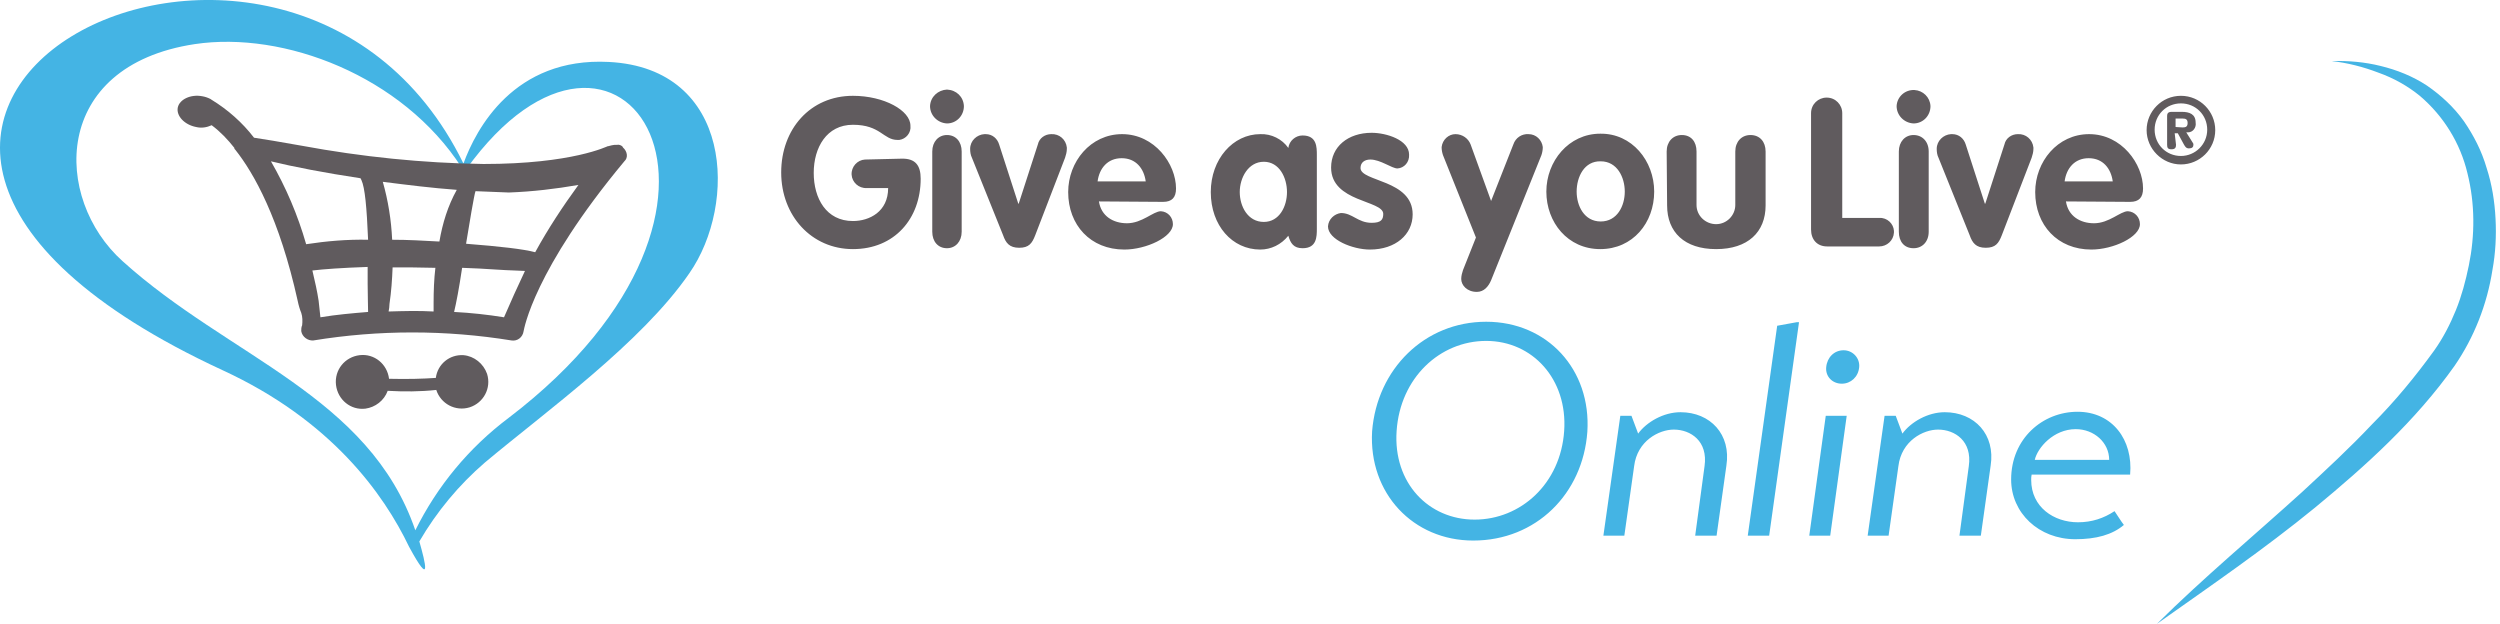
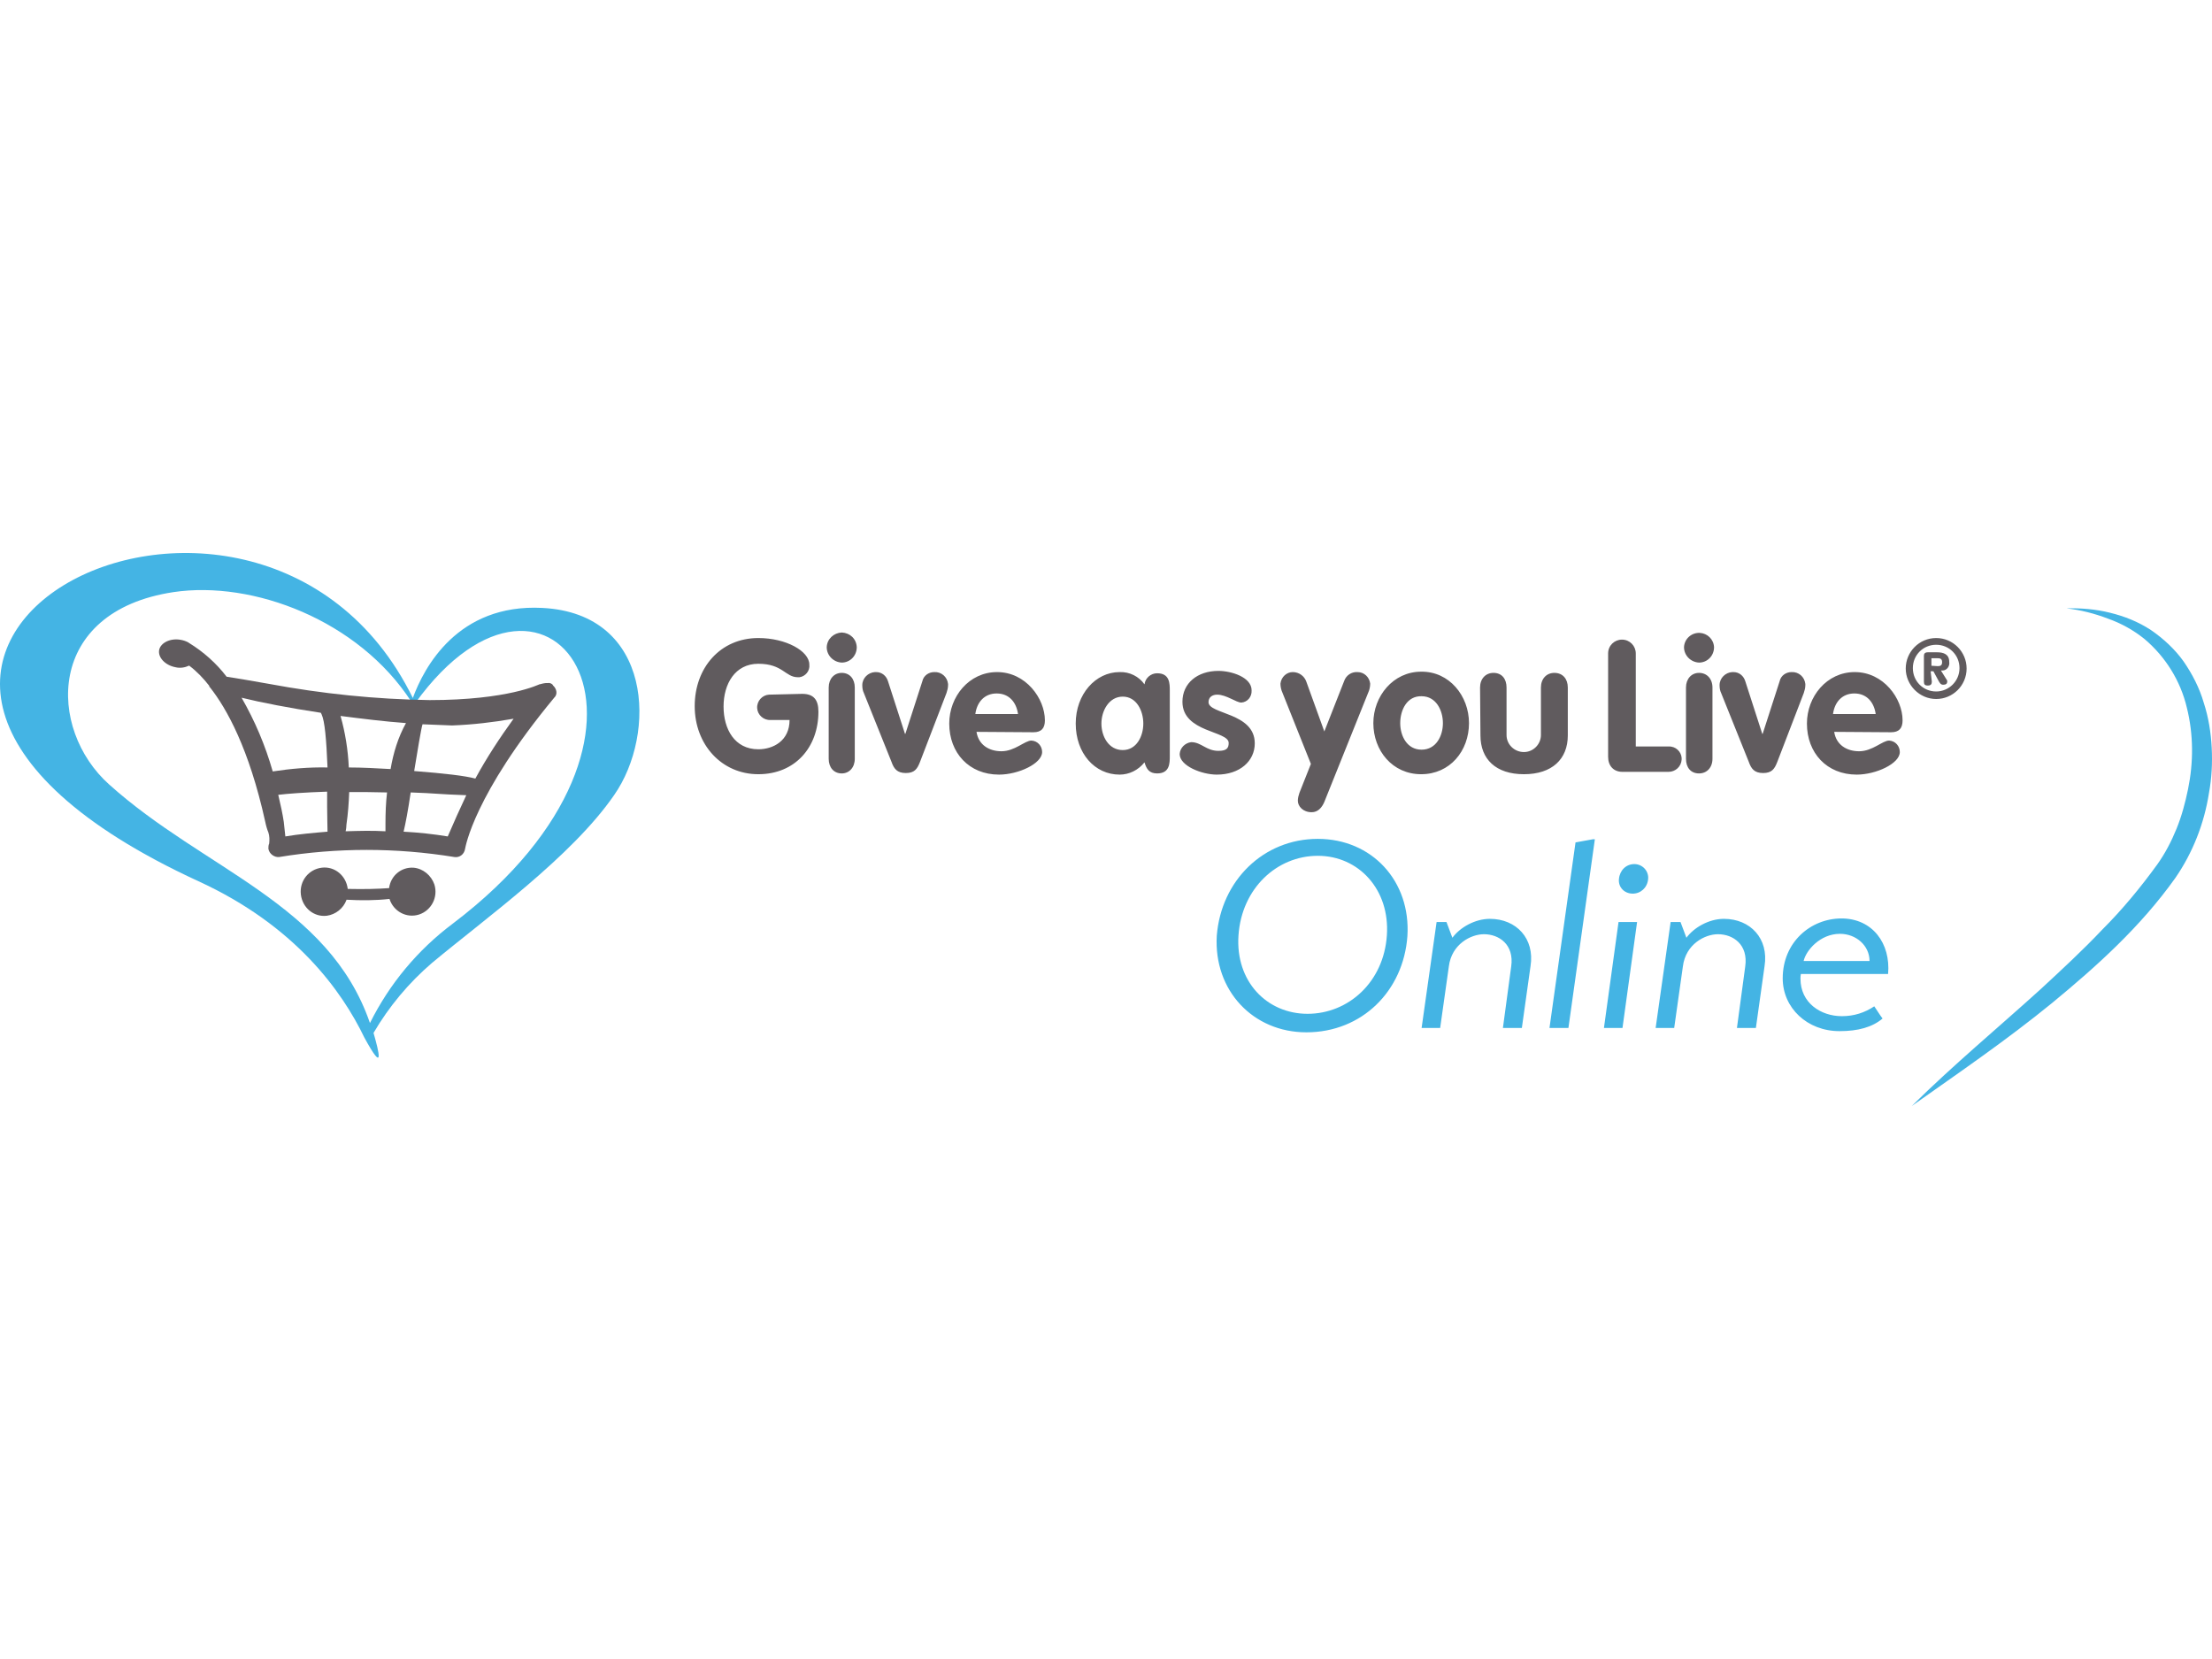
- <svg xmlns="http://www.w3.org/2000/svg" width="561px" height="140px" viewBox="0 0 561 140" version="1.1">
-   <g id="Page-1" stroke="none" stroke-width="1" fill="none" fill-rule="evenodd">
-     <g id="640" transform="translate(-21, -128)">
-       <g id="online" transform="translate(21, 128)">
-         <path d="M202.5,35.6 C205.4,35.6 206.6,37.1 206.6,40.1 C206.6,49.1 200.7,55.9 191.4,55.9 C182.1,55.9 175.3,48.4 175.3,38.7 C175.3,29 181.8,21.5 191.4,21.5 C198.4,21.5 204.3,24.8 204.3,28.2 C204.5,29.8 203.3,31.2 201.8,31.4 L201.4,31.4 C198.2,31.4 197.6,28 191.4,28 C185.5,28 182.6,33.1 182.6,38.8 C182.6,44.5 185.4,49.6 191.4,49.6 C195.1,49.6 199.3,47.5 199.3,42.2 L194.5,42.2 C192.7,42.3 191.2,40.9 191.1,39.2 C191,37.4 192.4,35.9 194.1,35.8 L202.5,35.6 Z M216.3,23.8 C216.3,26 214.6,27.7 212.5,27.7 C210.4,27.6 208.7,25.9 208.7,23.8 C208.8,21.7 210.5,20.2 212.5,20.1 C214.6,20.2 216.2,21.7 216.3,23.8 Z M209.2,34 C209.2,31.8 210.6,30.3 212.5,30.3 C214.5,30.3 215.8,31.8 215.8,34 L215.8,52 C215.8,54.2 214.4,55.7 212.5,55.7 C210.5,55.7 209.2,54.2 209.2,52 L209.2,34 Z M218.1,35.4 C217.8,34.8 217.7,34.1 217.7,33.4 C217.7,31.6 219.2,30.2 220.9,30.1 L221.2,30.1 C222.7,30.1 223.8,31.1 224.2,32.4 L228.5,45.7 L228.6,45.7 L232.9,32.4 C233.2,31 234.5,30.1 235.9,30.1 C237.7,30 239.2,31.3 239.4,33.1 L239.4,33.4 C239.4,34.1 239.2,34.8 239,35.4 L232.3,52.8 C231.6,54.6 230.9,55.6 228.7,55.6 C226.5,55.6 225.7,54.5 225.1,52.8 L218.1,35.4 L218.1,35.4 Z M246.6,45.2 C247.1,48.5 249.8,50.1 252.9,50.1 C256.3,50.1 258.8,47.4 260.5,47.4 C262.1,47.5 263.2,48.8 263.2,50.3 C263.2,53.2 257.2,56 252.3,56 C244.7,56 239.7,50.5 239.7,43.1 C239.7,36.3 244.7,30.1 251.8,30.1 C259.1,30.1 263.9,36.8 263.9,42.3 C263.9,44.3 263,45.3 261,45.3 L246.6,45.2 L246.6,45.2 Z M257.1,40.7 C256.7,37.8 254.9,35.5 251.7,35.5 C248.6,35.5 246.7,37.7 246.3,40.7 L257.1,40.7 Z M295.5,51.3 C295.5,53.1 295.5,55.7 292.3,55.7 C290.3,55.7 289.6,54.6 289.1,52.9 C287.5,54.9 285.2,56 282.8,56 C276.5,56 271.7,50.6 271.7,43.1 C271.7,35.7 276.7,30.1 282.8,30.1 C285.3,30 287.7,31.2 289.1,33.2 C289.3,31.6 290.7,30.4 292.3,30.4 C295.5,30.4 295.5,33 295.5,34.8 L295.5,51.3 L295.5,51.3 Z M283.6,49.8 C287.1,49.8 288.8,46.3 288.8,43.1 C288.8,39.9 287.1,36.3 283.6,36.3 C280.1,36.3 278.2,39.9 278.2,43.1 C278.2,46.3 280,49.8 283.6,49.8 Z M313.6,37.8 C312.3,37.8 309.8,35.8 307.5,35.8 C306.3,35.8 305.3,36.4 305.3,37.7 C305.3,40.8 317,40.3 317,48.1 C317,52.6 313.2,56 307.4,56 C303.6,56 298,53.8 298,50.8 C298.1,49.2 299.4,48 300.9,47.8 C303.5,47.8 304.7,50 307.8,50 C309.9,50 310.4,49.3 310.4,48 C310.4,44.9 298.7,45.4 298.7,37.6 C298.7,32.9 302.5,29.8 307.8,29.8 C311.1,29.8 316.2,31.4 316.2,34.7 C316.3,36.4 315.1,37.7 313.6,37.8 L313.6,37.8 Z M323.8,34.8 C323.6,34.2 323.5,33.6 323.5,33 C323.7,31.3 325.1,30.1 326.6,30.1 C328.2,30.1 329.5,31.1 330,32.4 L334.6,45.1 L339.6,32.4 C340.1,30.9 341.5,30 343,30.1 C344.7,30.1 346,31.4 346.2,33 C346.2,33.6 346.1,34.2 345.9,34.8 L334.6,62.9 C334,64.3 333,65.5 331.4,65.5 C329.2,65.5 327.9,64 327.9,62.6 C327.9,61.9 328.1,61.2 328.3,60.6 L331.2,53.3 L323.8,34.8 L323.8,34.8 Z M371.2,43 C371.2,50 366.4,55.9 359.1,55.9 C351.8,55.9 347,49.9 347,43 C347,36.2 352,30 359.1,30 C366.2,29.9 371.2,36.1 371.2,43 L371.2,43 Z M353.8,43 C353.8,46.2 355.5,49.7 359.2,49.7 C362.9,49.7 364.6,46.2 364.6,43 C364.6,39.8 362.9,36.2 359.2,36.2 C355.5,36.1 353.8,39.7 353.8,43 Z M374,34 C374,31.8 375.4,30.3 377.4,30.3 C379.5,30.3 380.7,31.8 380.7,34 L380.7,46 C380.7,48.4 382.7,50.3 385.1,50.3 C387.5,50.3 389.4,48.3 389.4,46 L389.4,34 C389.4,31.8 390.8,30.3 392.8,30.3 C394.9,30.3 396.2,31.8 396.2,34 L396.2,46.1 C396.2,52.1 392.2,55.9 385.1,55.9 C378,55.9 374.1,52.1 374.1,46.1 L374,34 Z M406.4,25.4 C406.4,23.4 408,21.9 409.9,21.9 C411.9,21.9 413.4,23.5 413.4,25.4 L413.4,48.9 L421.7,48.9 C423.5,48.8 424.9,50.2 425,51.8 L425,52.2 C424.9,54 423.4,55.3 421.7,55.3 L410,55.3 C407.8,55.3 406.4,53.8 406.4,51.5 L406.4,25.4 Z M433.2,23.8 C433.2,26 431.5,27.7 429.4,27.7 C427.3,27.6 425.6,25.9 425.6,23.8 C425.7,21.7 427.5,20.1 429.6,20.2 C431.5,20.3 433.1,21.8 433.2,23.8 Z M426.1,34 C426.1,31.8 427.5,30.3 429.4,30.3 C431.4,30.3 432.8,31.8 432.8,34 L432.8,52 C432.8,54.2 431.4,55.7 429.4,55.7 C427.3,55.7 426.1,54.2 426.1,52 L426.1,34 Z M435,35.4 C434.7,34.8 434.6,34.1 434.6,33.4 C434.6,31.6 436.1,30.2 437.8,30.1 L438.1,30.1 C439.6,30.1 440.7,31.1 441.1,32.4 L445.4,45.7 L445.5,45.7 L449.8,32.4 C450.1,31 451.4,30.1 452.8,30.1 C454.6,30 456.1,31.3 456.3,33.1 L456.3,33.4 C456.3,34.1 456.1,34.8 455.9,35.4 L449.2,52.8 C448.5,54.6 447.8,55.6 445.6,55.6 C443.4,55.6 442.6,54.5 442,52.8 L435,35.4 L435,35.4 Z M463.6,45.2 C464.1,48.5 466.8,50.1 469.9,50.1 C473.3,50.1 475.8,47.4 477.5,47.4 C479.1,47.5 480.2,48.8 480.2,50.3 C480.2,53.2 474.2,56 469.3,56 C461.7,56 456.7,50.5 456.7,43.1 C456.7,36.3 461.7,30.1 468.8,30.1 C476.1,30.1 480.9,36.8 480.9,42.3 C480.9,44.3 480,45.3 478,45.3 L463.6,45.2 L463.6,45.2 Z M474.1,40.7 C473.7,37.8 471.9,35.5 468.7,35.5 C465.6,35.5 463.7,37.7 463.3,40.7 L474.1,40.7 L474.1,40.7 Z M489.4,21.5 C493.7,21.5 497.1,25 497.1,29.2 C497.1,33.5 493.6,36.9 489.4,36.9 C485.2,36.9 481.7,33.4 481.7,29.2 C481.7,25 485.1,21.5 489.4,21.5 L489.4,21.5 Z M489.4,35 C492.6,35 495.3,32.4 495.3,29.1 C495.3,25.8 492.7,23.2 489.4,23.2 C486.1,23.2 483.5,25.8 483.5,29.1 C483.5,32.4 486.1,35 489.4,35 Z M488.3,32.5 C488.3,33.1 488.1,33.5 487.3,33.5 C486.5,33.5 486.3,33.2 486.3,32.5 L486.3,26 C486.3,25.5 486.5,25.1 487.3,25.1 L489.6,25.1 C491.3,25.1 492.7,25.6 492.7,27.5 C492.9,28.6 492.1,29.7 491,29.7 L490.6,29.7 L492.1,32.1 C492.2,32.2 492.2,32.4 492.2,32.5 C492.2,33 491.9,33.3 491.2,33.3 C490.5,33.3 490.3,32.8 490,32.3 L488.7,29.9 L488,29.9 L488.3,32.5 L488.3,32.5 Z M489.8,28.6 C490.5,28.6 490.9,28.4 490.9,27.6 C490.9,26.8 490.5,26.6 489.8,26.6 L488.2,26.6 L488.2,28.5 L489.8,28.6 Z" id="Shape" fill="#605B5E" fill-rule="nonzero" />
-         <path d="M104,79.7 C100.9,79.5 98.2,81.7 97.8,84.8 C95,85 91.5,85.1 87.3,85 C86.9,81.7 84,79.3 80.7,79.7 C77.4,80.1 75,83 75.4,86.4 C75.8,89.7 78.7,92.1 82,91.7 C84.2,91.4 86.2,89.9 87,87.7 C90.6,87.9 94.3,87.9 97.9,87.5 C98.9,90.6 102.2,92.4 105.4,91.4 C108.5,90.4 110.3,87.1 109.3,83.9 C108.5,81.6 106.4,79.9 104,79.7" id="Path" fill="#605B5E" fill-rule="nonzero" />
-         <path d="M136.6,13.9 C115.3,12.8 106.8,29 104,36.7 C64.3,-44.5 -72.8,26.3 50,83.1 C74.3,94.3 86.1,110.8 91.8,122.7 C96.9,132.1 95.5,126.4 94.1,121.5 C98,114.8 103,108.8 108.8,103.8 C122.4,92.4 144,76.9 154.7,61.3 C165.5,45.8 164.5,15.3 136.6,13.9 M114.1,93.8 C105.2,100.5 98.1,109.1 93.2,119 C82.8,88.7 51.4,80.2 27.5,58.6 C11.9,44.6 11.4,14.8 43.7,9.9 C63.7,6.9 90.3,17 103.6,37.6 C103.6,37.6 104.1,38.6 104.6,38 C139,-9.8 177,45.9 114.1,93.8" id="Shape" fill="#44B4E4" />
-         <path d="M139.8,33.1 C139.8,33.1 139.7,33.1 139.8,33.1 L139.7,32.9 C139.4,32.6 138.9,32.4 138.5,32.5 L138.4,32.5 C138,32.5 137.7,32.5 137.3,32.6 L136.5,32.8 L136.4,32.8 C136.3,32.8 128.5,36.8 108.5,36.8 C94.8,36.6 81.2,35.2 67.7,32.7 C62.6,31.8 59.1,31.2 57,30.9 C54.4,27.5 51.1,24.6 47.5,22.4 L47.2,22.2 C46.6,21.9 46,21.7 45.4,21.6 C42.8,21.1 40.3,22.3 39.9,24.1 C39.5,26 41.4,28 44,28.5 C45.2,28.8 46.4,28.6 47.5,28.1 C49.5,29.6 51.1,31.3 52.6,33.2 L52.6,33.4 L52.7,33.5 L52.8,33.6 C57,38.9 62.7,49 66.8,67.5 C67,68.5 67.3,69.5 67.6,70.2 C67.9,71.1 67.9,72.1 67.8,73 C67.6,73.4 67.6,73.9 67.6,74.3 C67.8,75.6 69.1,76.5 70.3,76.4 C85,74 100,74 114.8,76.4 C116.1,76.6 117.3,75.7 117.5,74.3 C117.6,73.9 119.7,60.7 140.1,36.2 C141,35.4 140.8,34 139.8,33.1 M114.2,43.2 C119.5,43 124.6,42.4 129.8,41.5 C126.3,46.3 123,51.3 120.1,56.6 C117.5,55.9 112.3,55.3 104.6,54.7 L104.6,54.6 C105.3,50.3 106.4,43.7 106.7,42.9 C109.3,43 111.8,43.1 114.2,43.2 M71.5,67.5 C71.2,65.5 70.7,63.2 70.1,60.7 C72.6,60.4 76.7,60.1 82.5,59.9 L82.5,63.7 C82.5,66.4 82.6,68.4 82.6,70 C79,70.3 75.5,70.6 71.9,71.2 C71.9,71.1 71.5,67.5 71.5,67.5 L71.5,67.5 Z M102.5,42.6 C100.5,46.2 99.3,50.1 98.6,54.2 C95,54 91.5,53.8 88,53.8 C87.8,49.4 87.1,45 85.9,40.8 C91.4,41.5 97,42.2 102.5,42.6 M80.9,40 L81.1,40.4 C81.9,42.1 82.3,46.6 82.6,53.8 C77.9,53.7 73.3,54.1 68.7,54.8 C66.8,48.2 64.2,42.1 60.8,36.2 C65.7,37.4 72.9,38.8 80.9,40 M87.2,69.9 C87.3,69.4 87.4,68.8 87.4,68.2 C87.8,65.5 88,62.7 88.1,60 C91,60 94.3,60 97.7,60.1 C97.4,62.6 97.3,65.3 97.3,68 L97.3,69.9 C93.9,69.7 90.6,69.8 87.2,69.9 M113.1,71.2 C109.4,70.6 105.7,70.2 101.9,70 C102.4,67.9 103,64.8 103.7,60.1 C106.2,60.2 108.9,60.3 111.5,60.5 C114.4,60.7 116.4,60.7 117.8,60.8 C116.2,64.2 114.6,67.7 113.1,71.2" id="Shape" fill="#605B5E" fill-rule="nonzero" />
-         <path d="M333.5,72.2 C347.2,72.2 357.1,82.9 356.2,96.9 C355.2,110.8 344.7,121.3 330.6,121.3 C317.1,121.3 307.1,110.7 307.9,96.8 C309,82.8 319.7,72.2 333.5,72.2 L333.5,72.2 Z M330.9,116.6 C341.2,116.6 350.2,108.6 351,96.7 C351.8,85.1 343.9,76.5 333.5,76.5 C323.1,76.5 314.2,84.8 313.4,96.7 C312.6,108.4 320.6,116.6 330.9,116.6 Z M367.6,97.3 C369.5,94.7 373.3,92.5 377.1,92.5 C383.8,92.5 388.5,97.5 387.4,104.5 L385.2,120.2 L380.4,120.2 L382.5,104.6 C383.3,99 379.4,96.4 375.6,96.4 C372.3,96.4 367.4,98.9 366.7,104.6 L364.5,120.2 L359.8,120.2 L363.6,93.3 L366.1,93.3 L367.6,97.3 L367.6,97.3 Z M397,120.2 L392.2,120.2 L398.8,73.1 L403.2,72.3 L403.7,72.3 L397,120.2 Z M409.7,93.3 L414.4,93.3 L410.7,120.2 L406,120.2 L409.7,93.3 L409.7,93.3 Z M413.7,78.6 C415.8,78.6 417.4,80.4 417.2,82.4 C417,84.6 415.3,86.1 413.3,86.1 C411.2,86.1 409.6,84.5 409.8,82.4 C410,80.2 411.6,78.6 413.7,78.6 Z M426.9,97.3 C428.8,94.7 432.6,92.5 436.4,92.5 C443.1,92.5 447.8,97.5 446.7,104.5 L444.5,120.2 L439.7,120.2 L441.8,104.6 C442.6,99 438.7,96.4 434.9,96.4 C431.6,96.4 426.7,98.9 426,104.6 L423.8,120.2 L419.1,120.2 L422.9,93.3 L425.4,93.3 L426.9,97.3 L426.9,97.3 Z M455.9,106.5 C455.8,106.9 455.8,107.3 455.8,107.7 C455.8,113.8 460.9,117.2 466.3,117.2 C469.4,117.2 472.1,116.3 474.5,114.7 C475.2,115.7 475.9,116.9 476.6,117.8 C474,120 470.4,121 465.7,121 C457.5,121 451.3,115.1 451.3,107.6 C451.3,98.4 458.4,92.4 466.2,92.4 C474,92.4 478.7,98.7 478,106.5 L455.9,106.5 L455.9,106.5 Z M473.3,103.2 C473.3,99.3 469.9,96.3 465.8,96.3 C460.8,96.3 457.2,100.5 456.6,103.2 L473.3,103.2 Z M484,140 C494.5,129.6 505.8,120.2 516.6,110.4 C522,105.4 527.3,100.5 532.3,95.2 C537.4,90.1 542,84.5 546.2,78.7 C548.2,75.9 549.8,72.8 551.1,69.6 C552.4,66.4 553.3,63 554,59.6 C555.4,52.8 555.4,45.7 553.7,38.9 C552.1,32.1 548.3,26 543,21.5 C540.3,19.3 537.1,17.5 533.7,16.3 C530.3,15 526.8,14.1 523.2,13.7 C526.9,13.6 530.6,13.9 534.2,14.8 C537.9,15.7 541.4,17.1 544.6,19.2 C547.8,21.4 550.7,24.1 552.9,27.2 C555.1,30.4 556.9,33.9 558,37.7 C559.2,41.4 559.8,45.2 560,49.1 C560.2,52.9 560,56.8 559.3,60.6 C558.1,68.3 555.2,75.7 550.8,82.1 C542,94.5 530.9,104.5 519.5,113.9 C508,123.3 496,131.5 484,140 Z" id="Shape" fill="#44B4E4" fill-rule="nonzero" />
-       </g>
+ <svg xmlns="http://www.w3.org/2000/svg" width="640px" height="480px" viewBox="0 0 640 480" version="1.1">
+   <g id="640" stroke="none" stroke-width="1" fill="none" fill-rule="evenodd">
+     <g id="give-as-you-live-logo" transform="translate(0, 160)" fill-rule="nonzero">
+       <path d="M232.105,40.753 C235.421,40.753 236.794,42.471 236.794,45.907 C236.794,56.216 230.047,64.004 219.411,64.004 C208.776,64.004 201,55.414 201,44.304 C201,33.194 208.433,24.604 219.411,24.604 C227.416,24.604 234.163,28.383 234.163,32.278 C234.392,34.11 233.02,35.714 231.305,35.943 L230.847,35.943 C227.188,35.943 226.502,32.048 219.411,32.048 C212.664,32.048 209.348,37.89 209.348,44.419 C209.348,50.947 212.55,56.789 219.411,56.789 C223.643,56.789 228.446,54.383 228.446,48.313 L222.956,48.313 C220.898,48.427 219.183,46.824 219.068,44.877 C218.954,42.815 220.555,41.097 222.499,40.982 L232.105,40.753 Z M247.886,27.238 C247.886,29.758 245.942,31.705 243.541,31.705 C241.139,31.59 239.195,29.643 239.195,27.238 C239.31,24.833 241.254,23.115 243.541,23 C245.942,23.115 247.772,24.833 247.886,27.238 Z M239.767,38.921 C239.767,36.401 241.368,34.683 243.541,34.683 C245.828,34.683 247.314,36.401 247.314,38.921 L247.314,59.537 C247.314,62.057 245.713,63.775 243.541,63.775 C241.254,63.775 239.767,62.057 239.767,59.537 L239.767,38.921 Z M249.945,40.524 C249.602,39.837 249.487,39.035 249.487,38.233 C249.487,36.172 251.203,34.568 253.147,34.454 L253.49,34.454 C255.205,34.454 256.463,35.599 256.92,37.088 L261.838,52.322 L261.952,52.322 L266.869,37.088 C267.213,35.485 268.699,34.454 270.3,34.454 C272.359,34.339 274.074,35.828 274.303,37.89 L274.303,38.233 C274.303,39.035 274.074,39.837 273.845,40.524 L266.183,60.454 C265.383,62.515 264.582,63.661 262.067,63.661 C259.551,63.661 258.636,62.401 257.95,60.454 L249.945,40.524 L249.945,40.524 Z M282.536,51.749 C283.108,55.529 286.196,57.361 289.741,57.361 C293.629,57.361 296.488,54.269 298.432,54.269 C300.262,54.383 301.52,55.872 301.52,57.59 C301.52,60.912 294.658,64.119 289.055,64.119 C280.364,64.119 274.646,57.819 274.646,49.344 C274.646,41.555 280.364,34.454 288.483,34.454 C296.831,34.454 302.32,42.128 302.32,48.427 C302.32,50.718 301.291,51.863 299.004,51.863 L282.536,51.749 L282.536,51.749 Z M294.544,46.595 C294.086,43.273 292.028,40.639 288.369,40.639 C284.823,40.639 282.651,43.159 282.193,46.595 L294.544,46.595 Z M338.457,58.736 C338.457,60.797 338.457,63.775 334.797,63.775 C332.51,63.775 331.71,62.515 331.138,60.568 C329.308,62.859 326.678,64.119 323.933,64.119 C316.729,64.119 311.24,57.934 311.24,49.344 C311.24,40.868 316.958,34.454 323.933,34.454 C326.792,34.339 329.537,35.714 331.138,38.004 C331.367,36.172 332.968,34.797 334.797,34.797 C338.457,34.797 338.457,37.775 338.457,39.837 L338.457,58.736 L338.457,58.736 Z M324.848,57.018 C328.851,57.018 330.795,53.009 330.795,49.344 C330.795,45.678 328.851,41.555 324.848,41.555 C320.846,41.555 318.673,45.678 318.673,49.344 C318.673,53.009 320.732,57.018 324.848,57.018 Z M359.155,43.273 C357.669,43.273 354.81,40.982 352.18,40.982 C350.807,40.982 349.664,41.67 349.664,43.159 C349.664,46.709 363.044,46.137 363.044,55.07 C363.044,60.225 358.698,64.119 352.065,64.119 C347.72,64.119 341.316,61.599 341.316,58.163 C341.43,56.33 342.917,54.956 344.632,54.727 C347.605,54.727 348.978,57.247 352.523,57.247 C354.924,57.247 355.496,56.445 355.496,54.956 C355.496,51.405 342.116,51.978 342.116,43.044 C342.116,37.661 346.462,34.11 352.523,34.11 C356.296,34.11 362.129,35.943 362.129,39.722 C362.243,41.67 360.871,43.159 359.155,43.273 L359.155,43.273 Z M370.82,39.837 C370.591,39.15 370.477,38.463 370.477,37.775 C370.705,35.828 372.306,34.454 374.022,34.454 C375.851,34.454 377.338,35.599 377.91,37.088 L383.17,51.634 L388.888,37.088 C389.46,35.37 391.061,34.339 392.776,34.454 C394.72,34.454 396.207,35.943 396.436,37.775 C396.436,38.463 396.321,39.15 396.093,39.837 L383.17,72.022 C382.484,73.626 381.341,75 379.511,75 C376.995,75 375.508,73.282 375.508,71.678 C375.508,70.877 375.737,70.075 375.966,69.388 L379.282,61.026 L370.82,39.837 L370.82,39.837 Z M425.025,49.229 C425.025,57.247 419.536,64.004 411.188,64.004 C402.84,64.004 397.351,57.132 397.351,49.229 C397.351,41.441 403.068,34.339 411.188,34.339 C419.307,34.225 425.025,41.326 425.025,49.229 L425.025,49.229 Z M405.127,49.229 C405.127,52.894 407.071,56.903 411.302,56.903 C415.533,56.903 417.477,52.894 417.477,49.229 C417.477,45.564 415.533,41.441 411.302,41.441 C407.071,41.326 405.127,45.449 405.127,49.229 Z M428.227,38.921 C428.227,36.401 429.828,34.683 432.115,34.683 C434.516,34.683 435.889,36.401 435.889,38.921 L435.889,52.665 C435.889,55.414 438.176,57.59 440.92,57.59 C443.665,57.59 445.838,55.3 445.838,52.665 L445.838,38.921 C445.838,36.401 447.439,34.683 449.726,34.683 C452.127,34.683 453.614,36.401 453.614,38.921 L453.614,52.78 C453.614,59.652 449.04,64.004 440.92,64.004 C432.801,64.004 428.341,59.652 428.341,52.78 L428.227,38.921 Z M465.278,29.07 C465.278,26.78 467.108,25.062 469.281,25.062 C471.568,25.062 473.283,26.894 473.283,29.07 L473.283,55.987 L482.775,55.987 C484.833,55.872 486.434,57.476 486.549,59.308 L486.549,59.767 C486.434,61.828 484.719,63.317 482.775,63.317 L469.395,63.317 C466.879,63.317 465.278,61.599 465.278,58.965 L465.278,29.07 Z M495.926,27.238 C495.926,29.758 493.982,31.705 491.58,31.705 C489.179,31.59 487.235,29.643 487.235,27.238 C487.349,24.833 489.408,23 491.809,23.115 C493.982,23.229 495.812,24.947 495.926,27.238 Z M487.807,38.921 C487.807,36.401 489.408,34.683 491.58,34.683 C493.868,34.683 495.469,36.401 495.469,38.921 L495.469,59.537 C495.469,62.057 493.868,63.775 491.58,63.775 C489.179,63.775 487.807,62.057 487.807,59.537 L487.807,38.921 Z M497.984,40.524 C497.641,39.837 497.527,39.035 497.527,38.233 C497.527,36.172 499.242,34.568 501.186,34.454 L501.53,34.454 C503.245,34.454 504.503,35.599 504.96,37.088 L509.878,52.322 L509.992,52.322 L514.909,37.088 C515.252,35.485 516.739,34.454 518.34,34.454 C520.398,34.339 522.114,35.828 522.342,37.89 L522.342,38.233 C522.342,39.035 522.114,39.837 521.885,40.524 L514.223,60.454 C513.423,62.515 512.622,63.661 510.106,63.661 C507.59,63.661 506.676,62.401 505.989,60.454 L497.984,40.524 L497.984,40.524 Z M530.69,51.749 C531.262,55.529 534.35,57.361 537.895,57.361 C541.783,57.361 544.642,54.269 546.586,54.269 C548.416,54.383 549.674,55.872 549.674,57.59 C549.674,60.912 542.812,64.119 537.209,64.119 C528.518,64.119 522.8,57.819 522.8,49.344 C522.8,41.555 528.518,34.454 536.637,34.454 C544.985,34.454 550.474,42.128 550.474,48.427 C550.474,50.718 549.445,51.863 547.158,51.863 L530.69,51.749 L530.69,51.749 Z M542.698,46.595 C542.241,43.273 540.182,40.639 536.523,40.639 C532.978,40.639 530.805,43.159 530.347,46.595 L542.698,46.595 L542.698,46.595 Z M560.195,24.604 C565.112,24.604 569,28.612 569,33.423 C569,38.348 564.998,42.242 560.195,42.242 C555.392,42.242 551.389,38.233 551.389,33.423 C551.389,28.612 555.277,24.604 560.195,24.604 L560.195,24.604 Z M560.195,40.066 C563.854,40.066 566.942,37.088 566.942,33.308 C566.942,29.529 563.968,26.551 560.195,26.551 C556.421,26.551 553.447,29.529 553.447,33.308 C553.447,37.088 556.421,40.066 560.195,40.066 Z M558.937,37.203 C558.937,37.89 558.708,38.348 557.793,38.348 C556.878,38.348 556.649,38.004 556.649,37.203 L556.649,29.758 C556.649,29.185 556.878,28.727 557.793,28.727 L560.423,28.727 C562.367,28.727 563.968,29.3 563.968,31.476 C564.197,32.736 563.282,33.996 562.024,33.996 L561.567,33.996 L563.282,36.744 C563.397,36.859 563.397,37.088 563.397,37.203 C563.397,37.775 563.053,38.119 562.253,38.119 C561.452,38.119 561.224,37.546 560.881,36.974 L559.394,34.225 L558.594,34.225 L558.937,37.203 L558.937,37.203 Z M560.652,32.736 C561.452,32.736 561.91,32.507 561.91,31.59 C561.91,30.674 561.452,30.445 560.652,30.445 L558.822,30.445 L558.822,32.621 L560.652,32.736 Z" id="Shape" fill="#605B5E" />
+       <path d="M119.644,91.05 C116.111,90.819 113.034,93.367 112.578,96.958 C109.387,97.189 105.398,97.305 100.612,97.189 C100.156,93.367 96.851,90.587 93.09,91.05 C89.329,91.514 86.594,94.873 87.05,98.811 C87.506,102.633 90.811,105.413 94.571,104.95 C97.079,104.602 99.358,102.865 100.27,100.317 C104.373,100.548 108.589,100.548 112.692,100.085 C113.832,103.675 117.593,105.76 121.24,104.602 C124.772,103.444 126.824,99.622 125.684,95.915 C124.772,93.251 122.379,91.282 119.644,91.05" id="Path" fill="#605B5E" />
+       <path d="M156.888,15.889 C132.424,14.632 122.661,33.146 119.446,41.945 C73.849,-50.851 -83.614,30.06 57.425,94.972 C85.334,107.771 98.887,126.628 105.434,140.227 C111.291,150.97 109.683,144.456 108.075,138.856 C112.554,131.199 118.297,124.342 124.959,118.628 C140.579,105.6 165.387,87.886 177.676,70.059 C190.08,52.345 188.932,17.489 156.888,15.889 M131.046,107.2 C120.824,114.857 112.669,124.685 107.041,135.999 C95.097,101.372 59.033,91.658 31.583,66.973 C13.666,50.974 13.092,16.918 50.189,11.318 C73.16,7.889 103.711,19.432 118.986,42.974 C118.986,42.974 119.56,44.117 120.135,43.431 C159.644,-11.196 203.288,52.459 131.046,107.2" id="Shape" fill="#44B4E4" />
+       <path d="M160.002,38.317 C160.002,38.317 159.888,38.317 160.002,38.317 L159.888,38.088 C159.546,37.744 158.976,37.515 158.52,37.629 L158.406,37.629 C157.949,37.629 157.607,37.629 157.151,37.744 L156.238,37.973 L156.124,37.973 C156.01,37.973 147.114,42.56 124.303,42.56 C108.677,42.331 93.166,40.725 77.768,37.859 C71.951,36.827 67.959,36.139 65.564,35.795 C62.599,31.896 58.835,28.571 54.729,26.048 L54.387,25.819 C53.702,25.475 53.018,25.245 52.334,25.131 C49.368,24.557 46.517,25.933 46.061,27.997 C45.605,30.176 47.772,32.469 50.737,33.043 C52.106,33.387 53.474,33.157 54.729,32.584 C57.01,34.304 58.835,36.253 60.546,38.432 L60.546,38.661 L60.66,38.776 L60.774,38.891 C65.564,44.968 72.065,56.549 76.742,77.763 C76.97,78.91 77.312,80.056 77.654,80.859 C77.996,81.891 77.996,83.038 77.882,84.07 C77.654,84.528 77.654,85.102 77.654,85.56 C77.882,87.051 79.365,88.083 80.734,87.968 C97.5,85.216 114.608,85.216 131.488,87.968 C132.971,88.198 134.34,87.166 134.568,85.56 C134.682,85.102 137.077,69.966 160.344,41.872 C161.371,40.955 161.143,39.349 160.002,38.317 M130.804,49.899 C136.849,49.669 142.666,48.981 148.597,47.949 C144.605,53.453 140.841,59.187 137.533,65.264 C134.568,64.462 128.637,63.774 119.855,63.086 L119.855,62.971 C120.653,58.04 121.908,50.472 122.25,49.555 C125.215,49.669 128.067,49.784 130.804,49.899 M82.102,77.763 C81.76,75.47 81.19,72.832 80.506,69.966 C83.357,69.622 88.033,69.278 94.648,69.048 L94.648,73.406 C94.648,76.502 94.763,78.795 94.763,80.63 C90.656,80.974 86.665,81.318 82.559,82.006 C82.559,81.891 82.102,77.763 82.102,77.763 L82.102,77.763 Z M117.46,49.211 C115.178,53.339 113.81,57.811 113.011,62.512 C108.905,62.283 104.913,62.053 100.922,62.053 C100.693,57.008 99.895,51.963 98.526,47.147 C104.799,47.949 111.187,48.752 117.46,49.211 M92.824,46.229 L93.052,46.688 C93.964,48.637 94.42,53.797 94.763,62.053 C89.402,61.939 84.155,62.398 78.909,63.2 C76.742,55.632 73.776,48.637 69.898,41.872 C75.487,43.248 83.699,44.853 92.824,46.229 M100.009,80.515 C100.123,79.942 100.237,79.254 100.237,78.566 C100.693,75.47 100.922,72.259 101.036,69.163 C104.343,69.163 108.107,69.163 111.985,69.278 C111.643,72.144 111.529,75.24 111.529,78.336 L111.529,80.515 C107.651,80.286 103.887,80.4 100.009,80.515 M129.549,82.006 C125.329,81.318 121.109,80.859 116.775,80.63 C117.346,78.222 118.03,74.667 118.828,69.278 C121.68,69.392 124.759,69.507 127.725,69.736 C131.032,69.966 133.313,69.966 134.91,70.08 C133.085,73.979 131.26,77.992 129.549,82.006" id="Shape" fill="#605B5E" />
+       <path d="M381.283,82.71 C396.927,82.71 408.231,94.907 407.203,110.867 C406.062,126.713 394.072,138.682 377.972,138.682 C362.556,138.682 351.138,126.599 352.051,110.753 C353.307,94.793 365.525,82.71 381.283,82.71 L381.283,82.71 Z M378.314,133.325 C390.075,133.325 400.352,124.205 401.266,110.639 C402.179,97.415 393.158,87.611 381.283,87.611 C369.408,87.611 359.245,97.073 358.331,110.639 C357.418,123.977 366.553,133.325 378.314,133.325 Z M420.221,111.323 C422.39,108.359 426.729,105.851 431.068,105.851 C438.719,105.851 444.086,111.551 442.83,119.531 L440.318,137.428 L434.837,137.428 L437.235,119.645 C438.148,113.261 433.695,110.297 429.356,110.297 C425.587,110.297 419.992,113.147 419.193,119.645 L416.681,137.428 L411.314,137.428 L415.653,106.763 L418.508,106.763 L420.221,111.323 L420.221,111.323 Z M453.792,137.428 L448.311,137.428 L455.847,83.736 L460.871,82.824 L461.442,82.824 L453.792,137.428 Z M468.293,106.763 L473.66,106.763 L469.435,137.428 L464.068,137.428 L468.293,106.763 L468.293,106.763 Z M472.861,90.005 C475.259,90.005 477.086,92.057 476.857,94.337 C476.629,96.845 474.688,98.555 472.404,98.555 C470.006,98.555 468.179,96.731 468.408,94.337 C468.636,91.829 470.463,90.005 472.861,90.005 Z M487.933,111.323 C490.103,108.359 494.442,105.851 498.781,105.851 C506.432,105.851 511.798,111.551 510.542,119.531 L508.03,137.428 L502.549,137.428 L504.947,119.645 C505.861,113.261 501.407,110.297 497.068,110.297 C493.3,110.297 487.705,113.147 486.906,119.645 L484.394,137.428 L479.027,137.428 L483.366,106.763 L486.221,106.763 L487.933,111.323 L487.933,111.323 Z M521.048,121.811 C520.933,122.267 520.933,122.723 520.933,123.179 C520.933,130.133 526.757,134.009 532.923,134.009 C536.463,134.009 539.546,132.983 542.286,131.159 C543.086,132.299 543.885,133.667 544.684,134.693 C541.715,137.2 537.605,138.34 532.238,138.34 C522.875,138.34 515.795,131.615 515.795,123.065 C515.795,112.577 523.902,105.737 532.809,105.737 C541.715,105.737 547.082,112.919 546.283,121.811 L521.048,121.811 L521.048,121.811 Z M540.916,118.049 C540.916,113.603 537.034,110.183 532.352,110.183 C526.643,110.183 522.532,114.971 521.847,118.049 L540.916,118.049 Z M553.134,160 C565.124,148.144 578.027,137.428 590.359,126.257 C596.525,120.557 602.577,114.971 608.286,108.929 C614.11,103.115 619.362,96.731 624.158,90.119 C626.442,86.927 628.269,83.394 629.753,79.746 C631.238,76.098 632.266,72.222 633.065,68.346 C634.663,60.594 634.663,52.5 632.722,44.748 C630.895,36.997 626.556,30.043 620.504,24.913 C617.421,22.405 613.767,20.353 609.885,18.985 C606.003,17.503 602.006,16.477 597.895,16.021 C602.12,15.907 606.345,16.249 610.456,17.275 C614.681,18.301 618.677,19.897 622.331,22.291 C625.985,24.799 629.297,27.877 631.809,31.411 C634.321,35.059 636.376,39.048 637.632,43.38 C639.003,47.598 639.688,51.93 639.916,56.376 C640.144,60.708 639.916,65.154 639.117,69.486 C637.747,78.264 634.435,86.7 629.411,93.995 C619.362,108.131 606.688,119.531 593.67,130.247 C580.539,140.962 566.837,150.31 553.134,160 Z" id="Shape" fill="#44B4E4" />
    </g>
  </g>
</svg>
